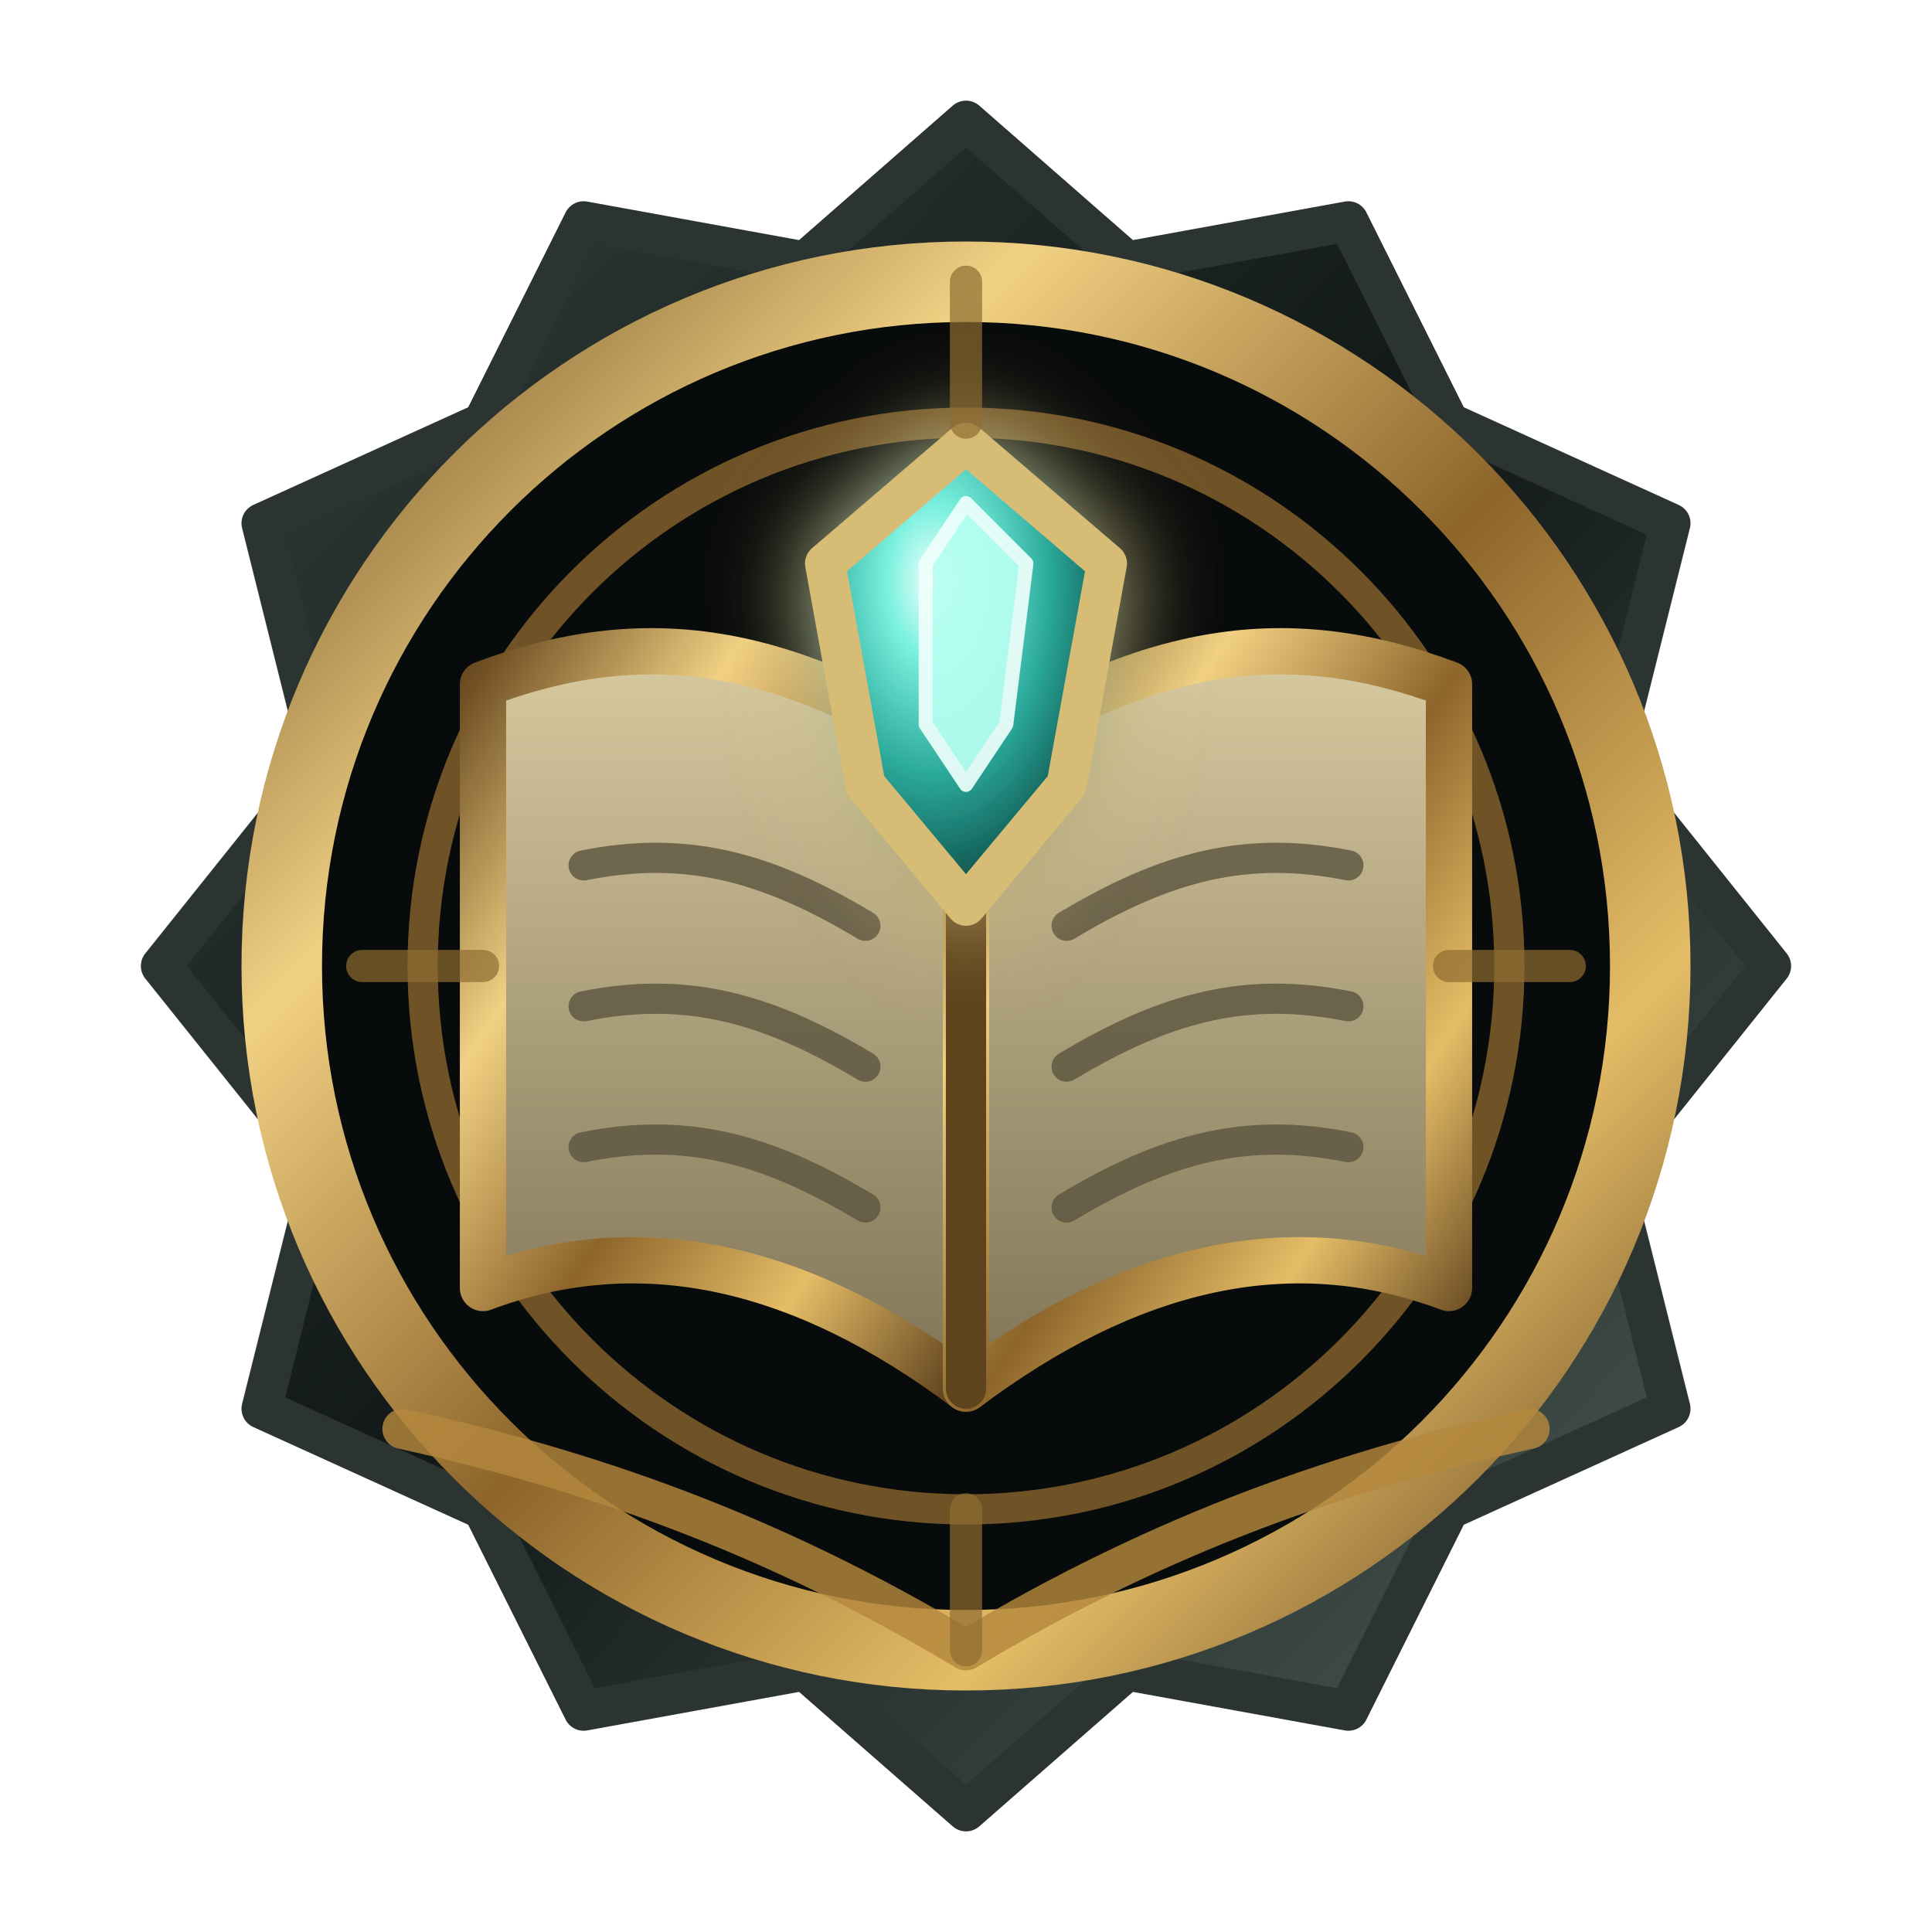
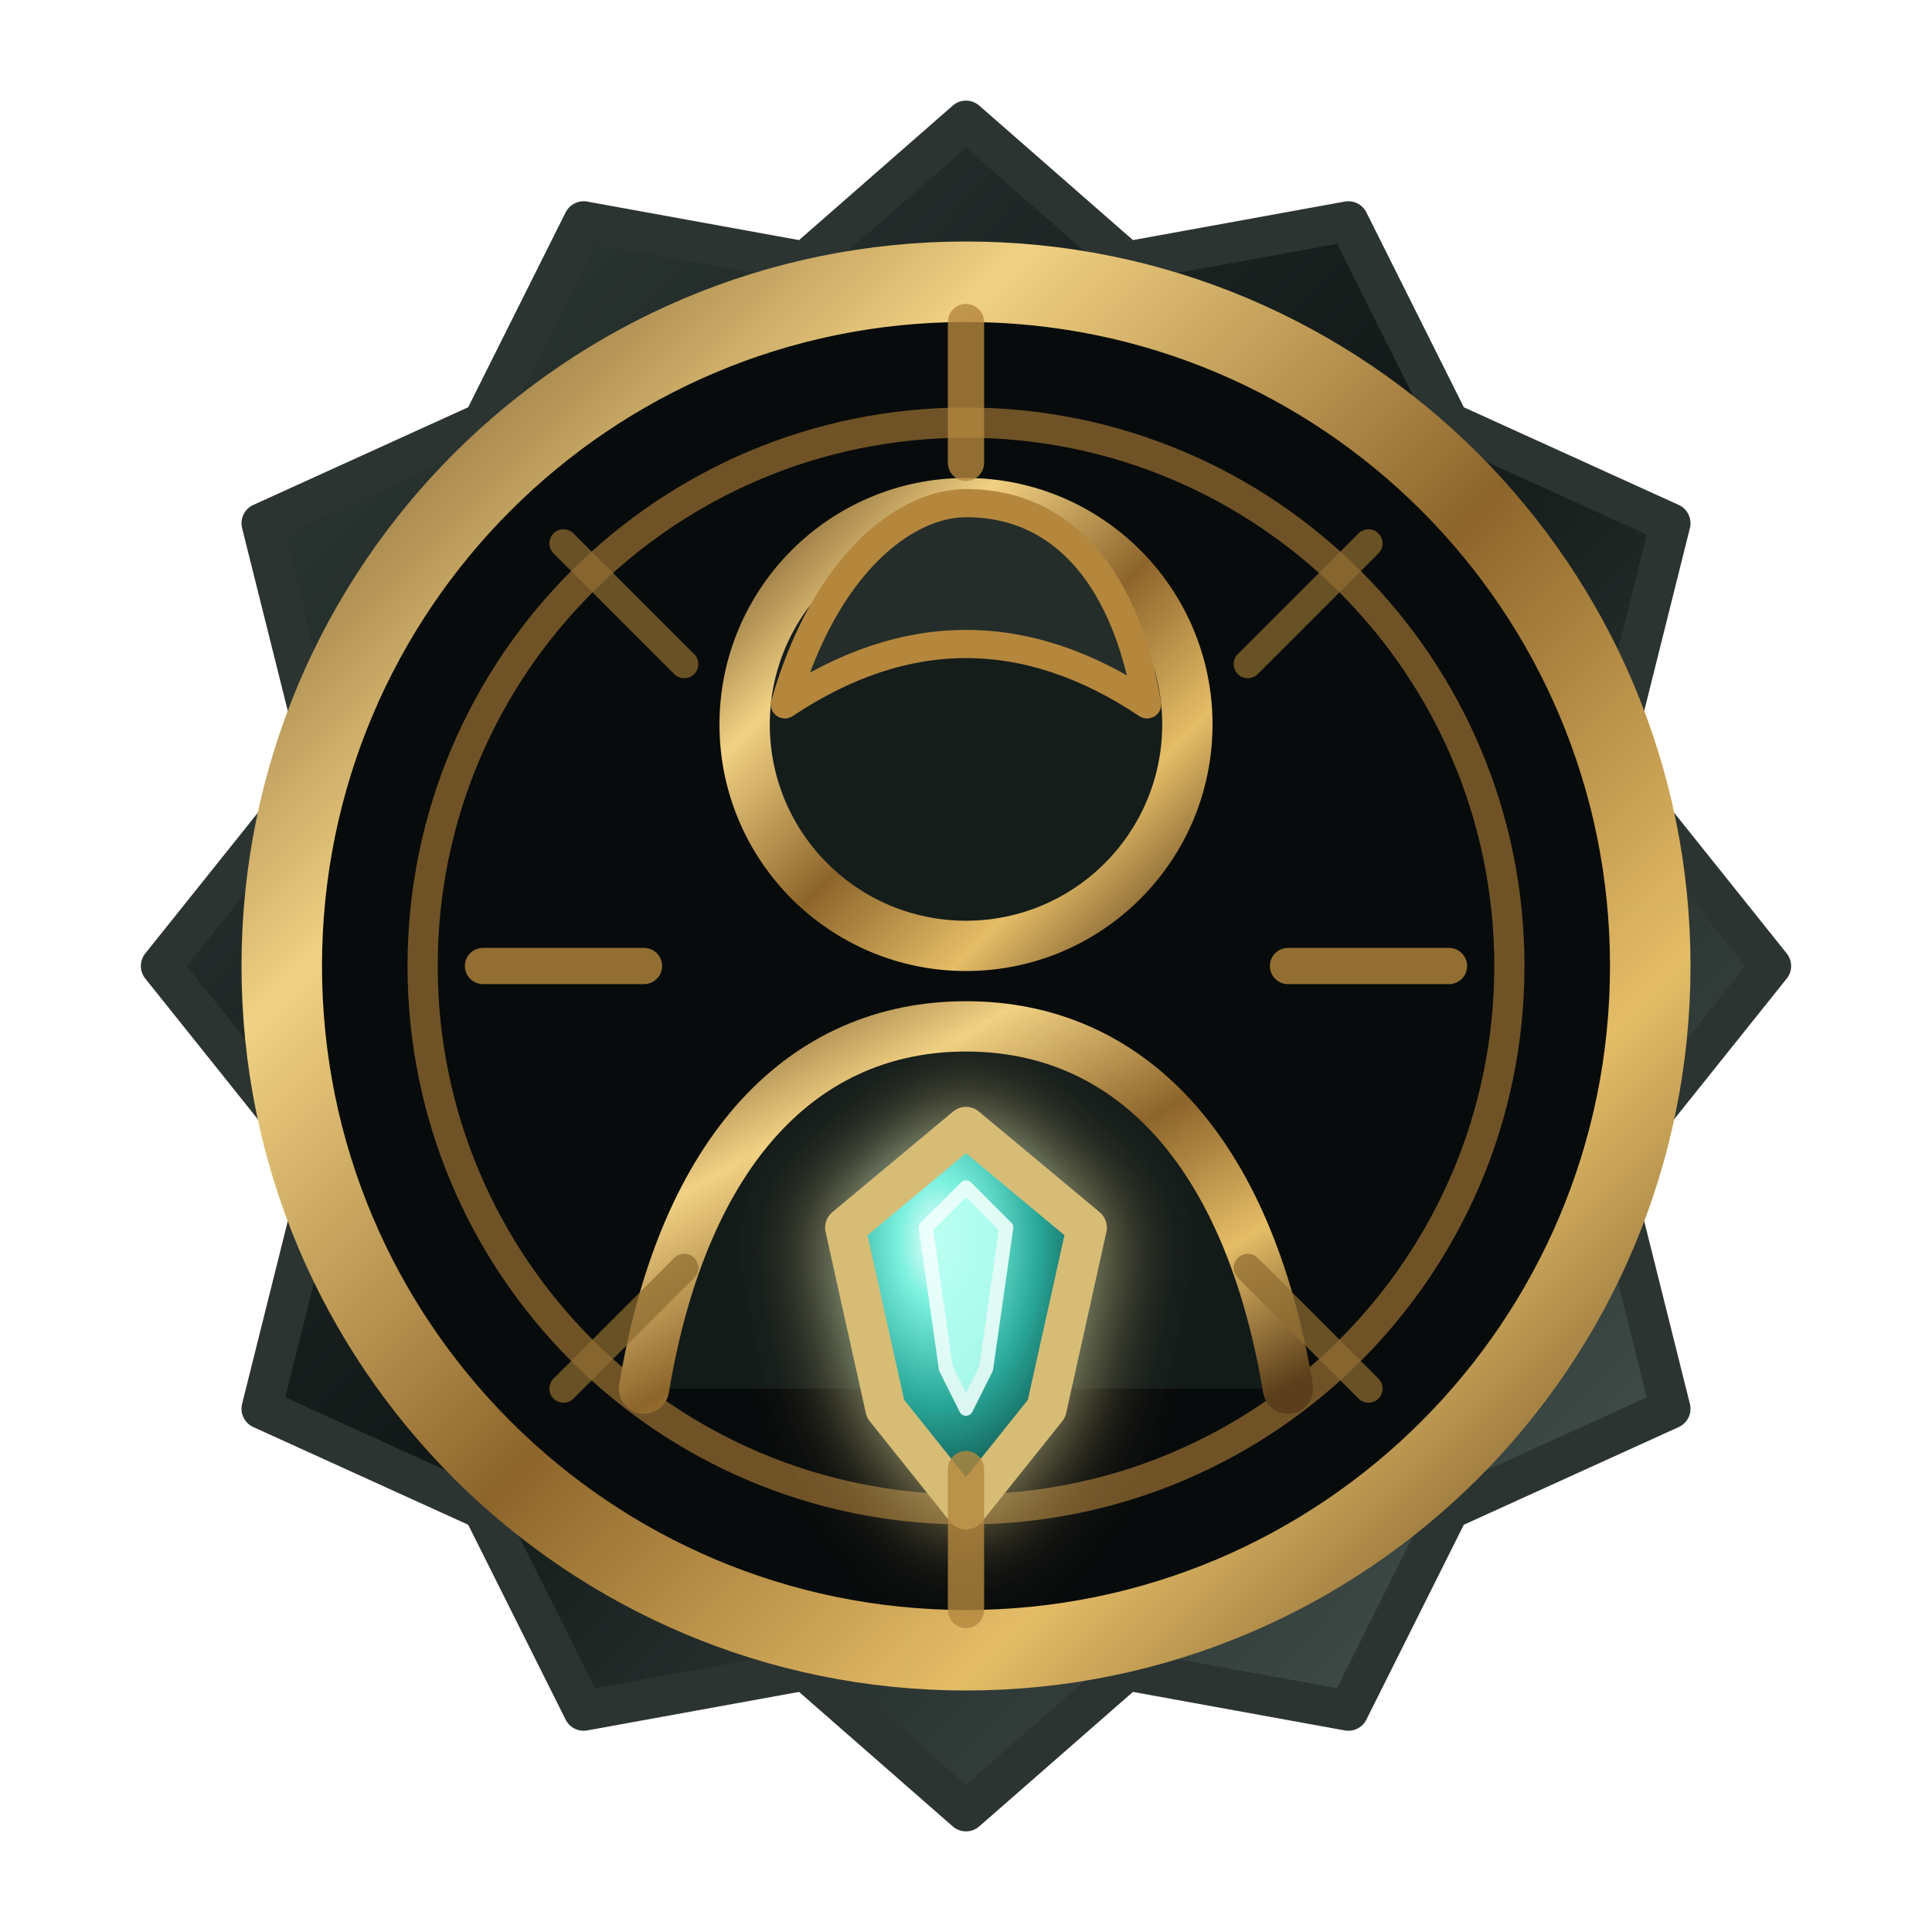
<svg xmlns="http://www.w3.org/2000/svg" viewBox="0 0 96 96" role="img" aria-labelledby="title desc">
  <defs>
    <radialGradient id="gem" cx="38%" cy="30%" r="72%">
      <stop offset="0" stop-color="#effffc" />
      <stop offset="0.22" stop-color="#7cf1df" />
      <stop offset="0.58" stop-color="#2aa99a" />
      <stop offset="1" stop-color="#0a403c" />
    </radialGradient>
    <linearGradient id="gold" x1="0" y1="0" x2="1" y2="1">
      <stop offset="0" stop-color="#6b4b20" />
      <stop offset="0.26" stop-color="#f1d183" />
      <stop offset="0.52" stop-color="#8d652b" />
      <stop offset="0.76" stop-color="#e5bd67" />
      <stop offset="1" stop-color="#5b3e1b" />
    </linearGradient>
    <linearGradient id="iron" x1="0" y1="0" x2="1" y2="1">
      <stop offset="0" stop-color="#35413d" />
      <stop offset="0.48" stop-color="#111817" />
      <stop offset="1" stop-color="#52615b" />
    </linearGradient>
-     <linearGradient id="page" x1="0" y1="0" x2="0" y2="1">
-       <stop offset="0" stop-color="#d7c99f" />
-       <stop offset="1" stop-color="#7f7456" />
-     </linearGradient>
    <filter id="glow" x="-80%" y="-80%" width="260%" height="260%">
-       <feGaussianBlur stdDeviation="2.3" result="blur" />
+       <feGaussianBlur stdDeviation="2.2" result="blur" />
      <feMerge>
        <feMergeNode in="blur" />
        <feMergeNode in="SourceGraphic" />
      </feMerge>
    </filter>
  </defs>
  <g fill="none" stroke-linecap="round" stroke-linejoin="round">
    <path d="M48 6 56 13 67 11 72 21 83 26 80 38 88 48 80 58 83 70 72 75 67 85 56 83 48 90 40 83 29 85 24 75 13 70 16 58 8 48 16 38 13 26 24 21 29 11 40 13Z" fill="url(#iron)" stroke="#2c3431" stroke-width="2" />
    <circle cx="48" cy="48" r="34" fill="#080b0b" stroke="url(#gold)" stroke-width="4" />
    <circle cx="48" cy="48" r="27" stroke="#86632d" stroke-width="1.5" opacity=".82" />
-     <path d="M24 34c8-3 15-2 24 4v31c-8-6-16-8-24-5Z" fill="url(#page)" stroke="url(#gold)" stroke-width="2.3" />
-     <path d="M72 34c-8-3-15-2-24 4v31c8-6 16-8 24-5Z" fill="url(#page)" stroke="url(#gold)" stroke-width="2.3" />
-     <path d="M48 38v31" stroke="#5e431d" stroke-width="2" />
-     <path d="M29 43c5-1 9 0 14 3M29 50c5-1 9 0 14 3M29 57c5-1 9 0 14 3M53 46c5-3 9-4 14-3M53 53c5-3 9-4 14-3M53 60c5-3 9-4 14-3" stroke="#5d563f" stroke-width="1.5" opacity=".82" />
-     <path d="M48 22 55 28 53 39 48 45 43 39 41 28Z" fill="url(#gem)" stroke="#d7bc76" stroke-width="2" filter="url(#glow)" />
-     <path d="m46 28 2-3 3 3-1 8-2 3-2-3Z" fill="#b6fff1" stroke="#effffc" stroke-width=".7" opacity=".92" />
-     <path d="M20 71c9 2 18 5 28 11 10-6 19-9 28-11" stroke="#b4873d" stroke-width="2" opacity=".82" />
-     <path d="M18 48h6M72 48h6M48 14v7M48 75v7" stroke="#8f6c31" stroke-width="1.6" opacity=".7" />
+     <path d="M32 69c2-12 8-18 16-18s14 6 16 18" fill="#131b19" stroke="url(#gold)" stroke-width="2.5" />
+     <circle cx="48" cy="36" r="11" fill="#151d1b" stroke="url(#gold)" stroke-width="2.5" />
+     <path d="M39 35c2-7 6-10 9-10 5 0 8 4 9 10-3-2-6-3-9-3s-6 1-9 3Z" fill="#242d29" stroke="#b4873d" stroke-width="1.4" />
+     <path d="M48 56 54 61 52 70 48 75 44 70 42 61Z" fill="url(#gem)" stroke="#d7bc76" stroke-width="2" filter="url(#glow)" />
+     <path d="m46 61 2-2 2 2-1 7-1 2-1-2Z" fill="#b6fff1" stroke="#effffc" stroke-width=".7" opacity=".9" />
+     <path d="M24 48h8M64 48h8M48 16v7M48 73v7" stroke="#b4873d" stroke-width="1.8" opacity=".8" />
+     <path d="M28 27l6 6M68 27l-6 6M28 69l6-6M68 69l-6-6" stroke="#8f6c31" stroke-width="1.4" opacity=".72" />
  </g>
</svg>
